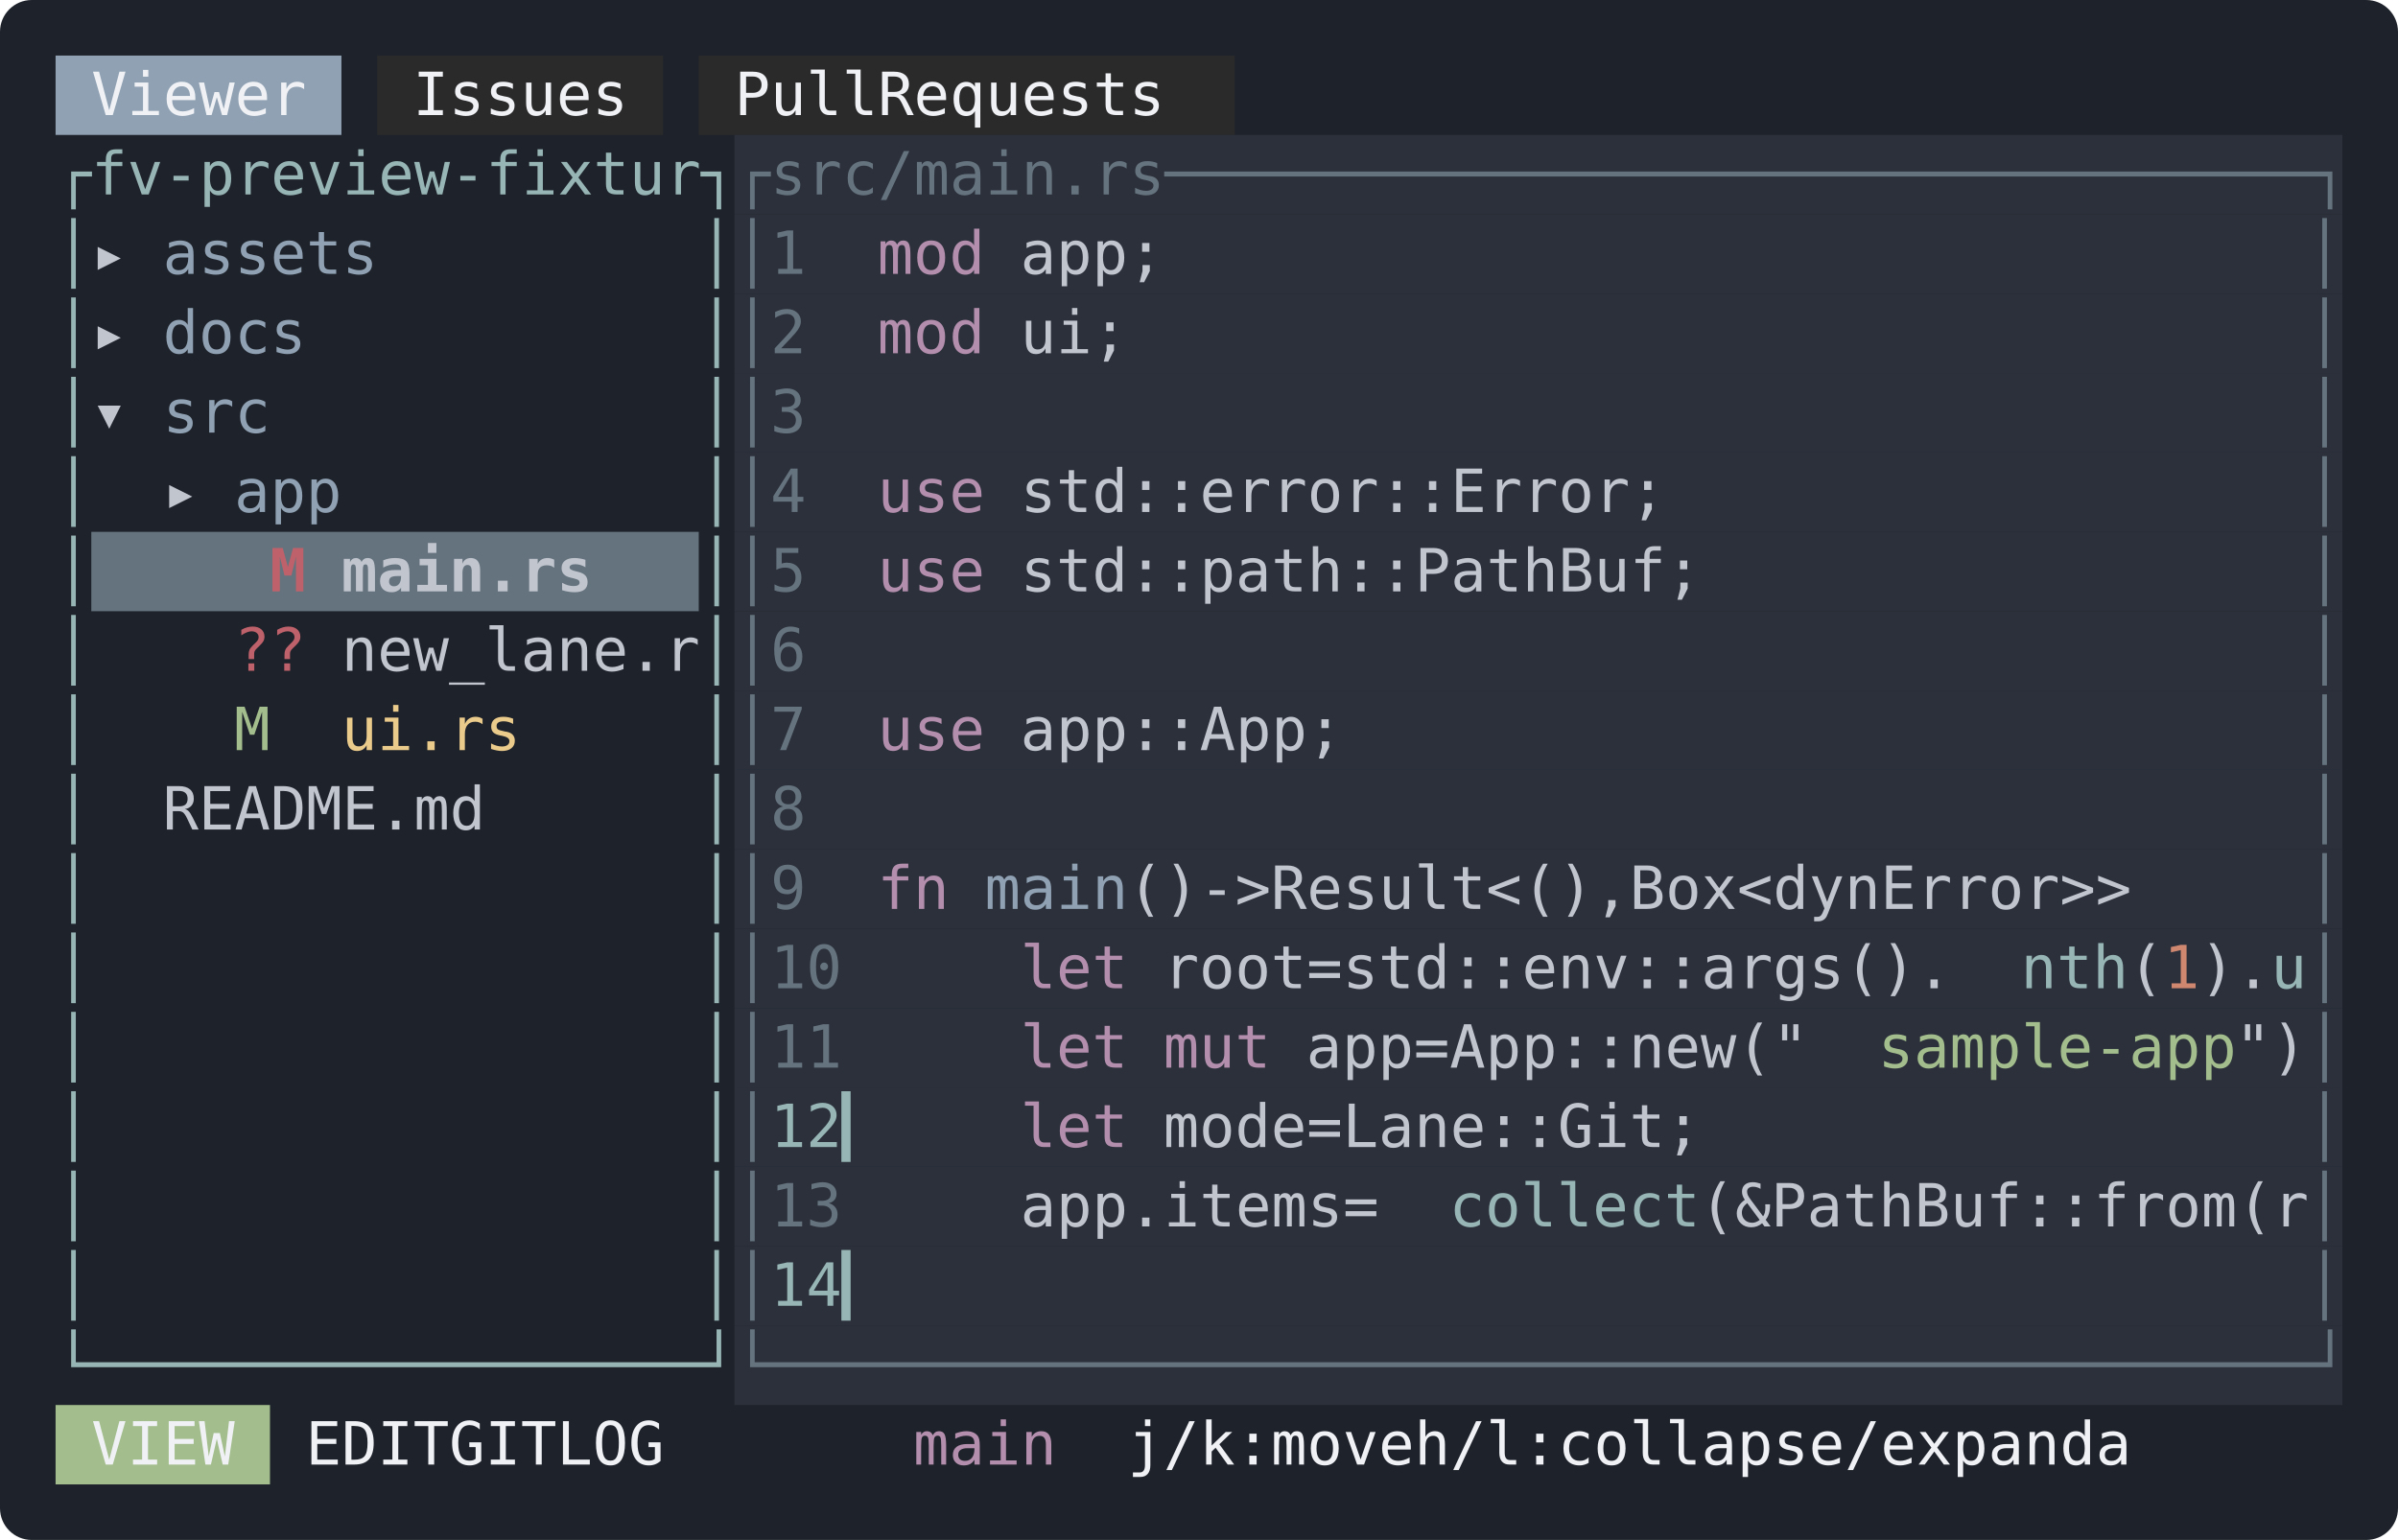
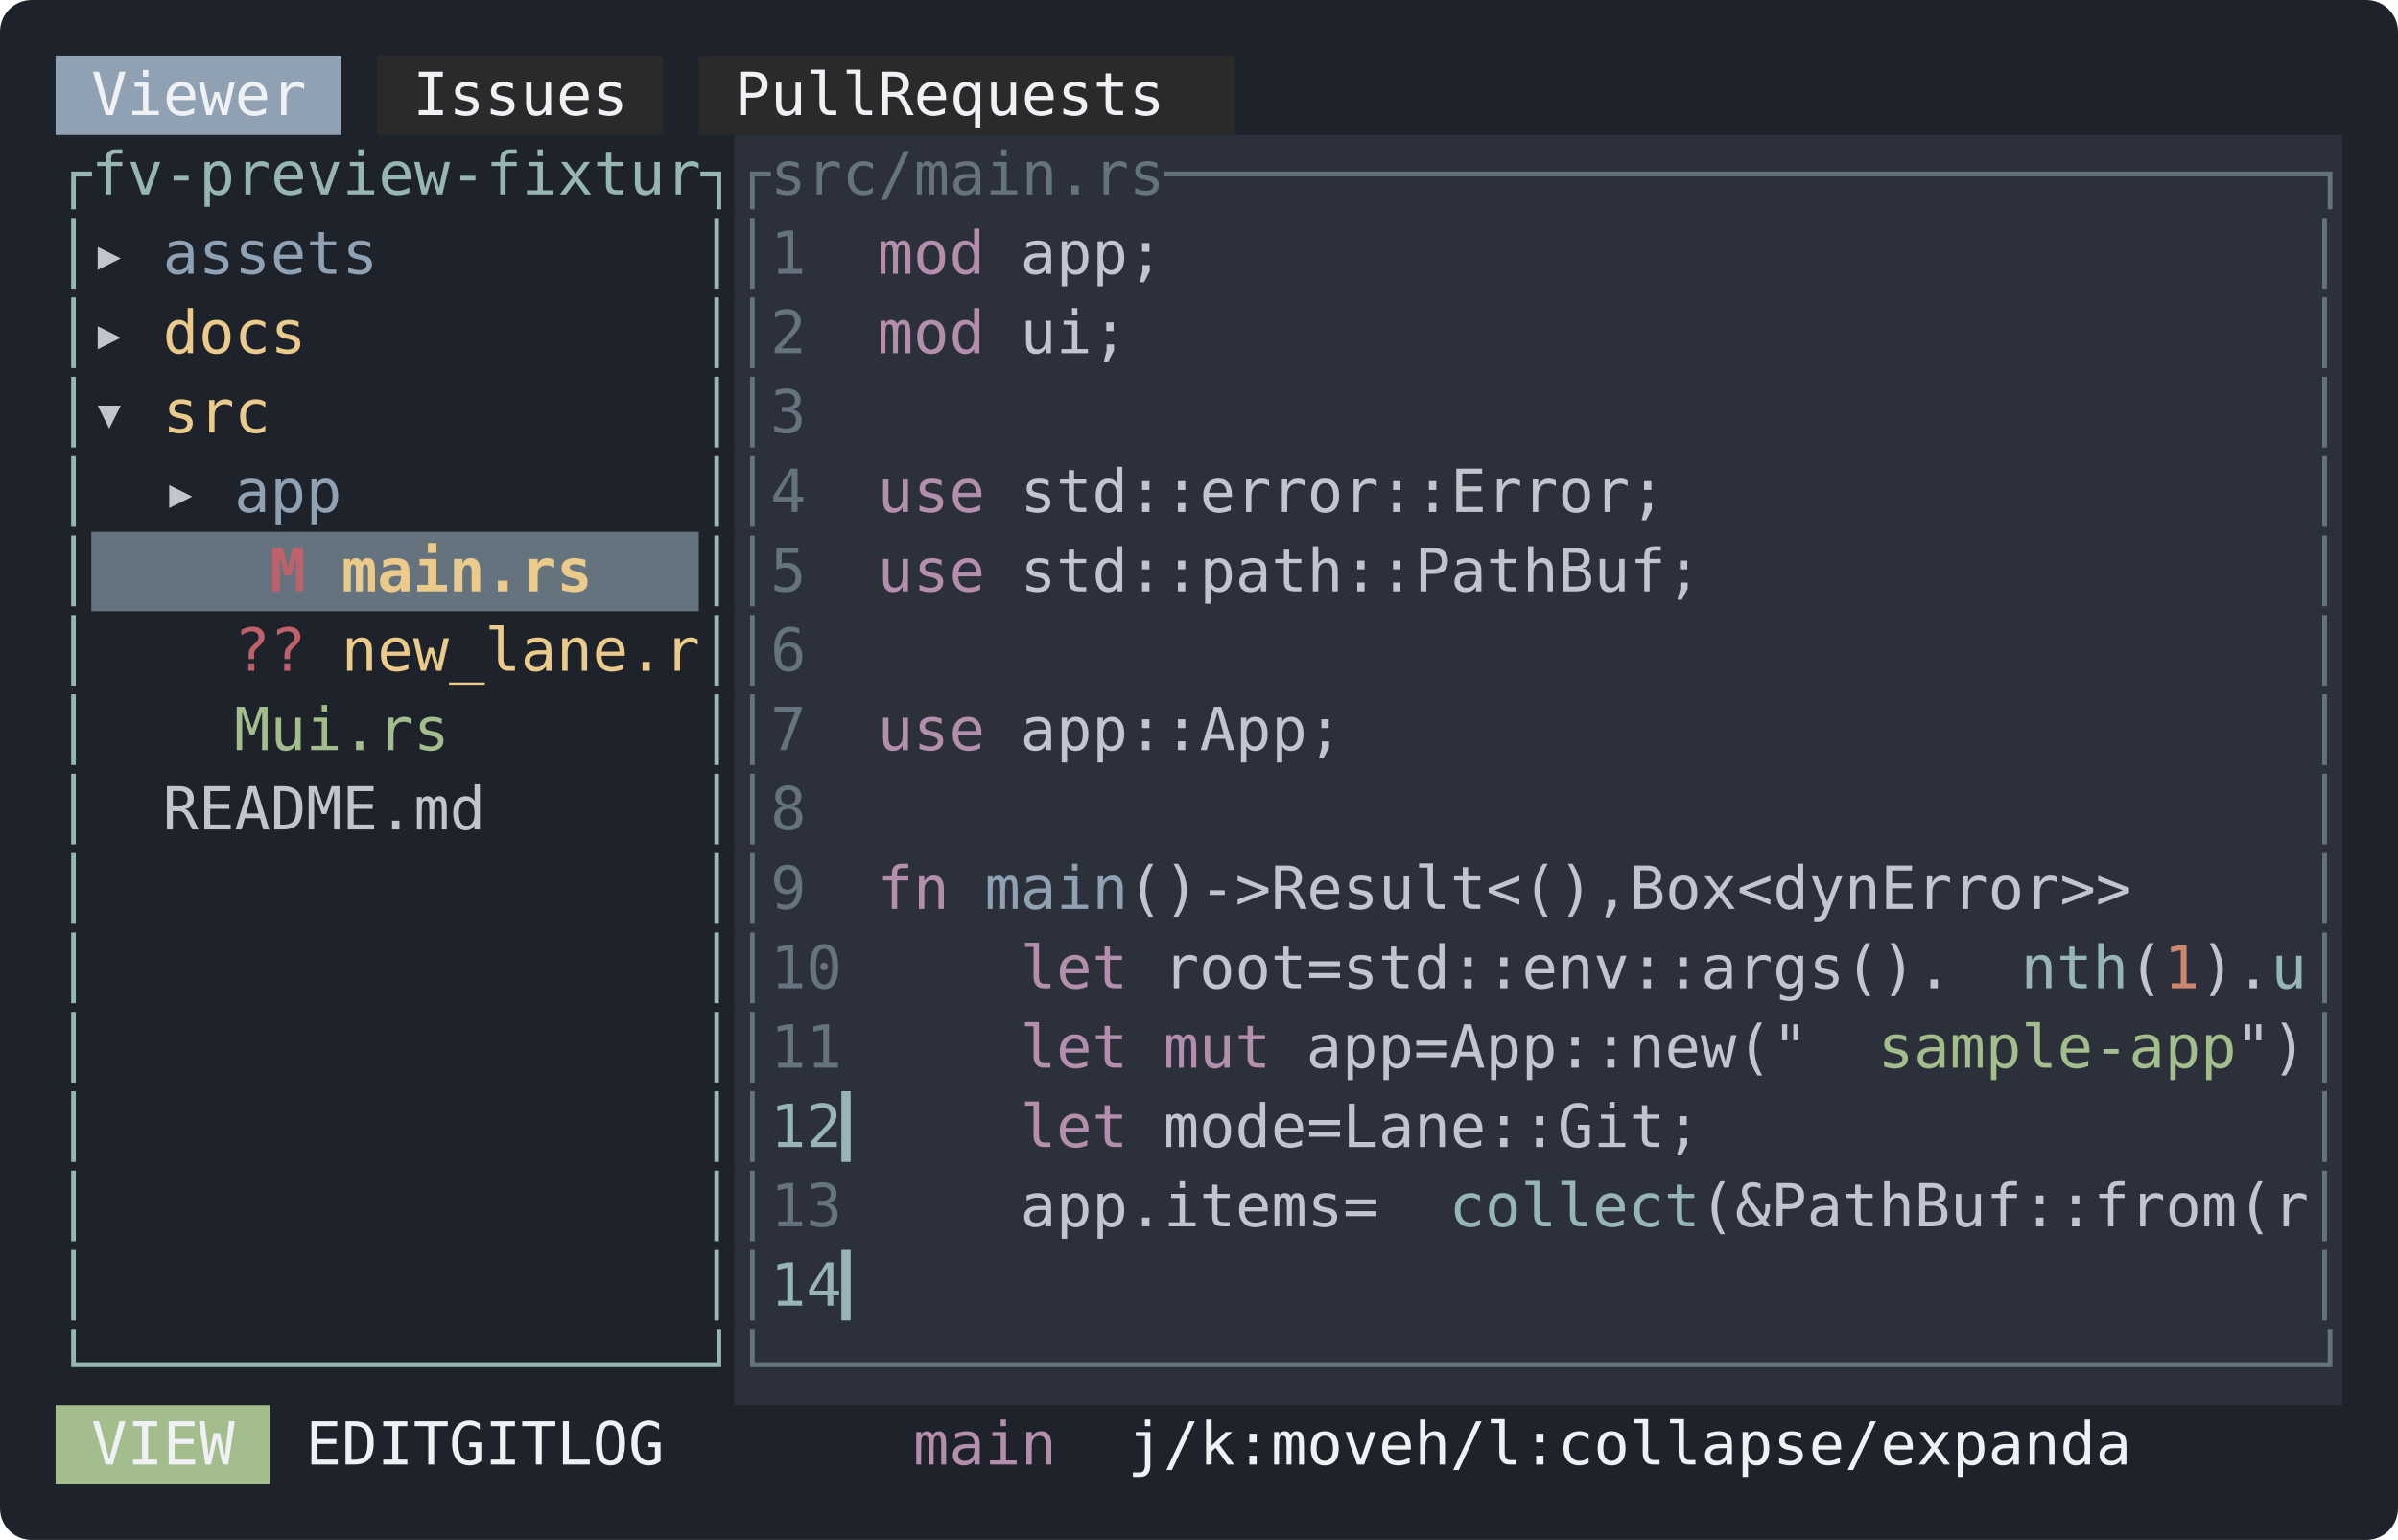
<svg xmlns="http://www.w3.org/2000/svg" width="604" height="388" viewBox="0 0 604 388" font-family="ui-monospace, SFMono-Regular, Menlo, Consolas, 'DejaVu Sans Mono', monospace" font-size="15">
  <rect width="604" height="388" rx="8" fill="#1e222a" />
  <rect x="14" y="14" width="72" height="20" fill="#8fa1b3" />
  <rect x="95" y="14" width="72" height="20" fill="#2a2a2a" />
  <rect x="176" y="14" width="135" height="20" fill="#2a2a2a" />
  <text x="23 32 41 50 59 68" y="29" fill="#eff1f5">Viewer</text>
  <text x="104 113 122 131 140 149" y="29" fill="#eff1f5">Issues</text>
  <text x="185 194 203 212 230 239 248 257 266 275 284 293" y="29" fill="#eff1f5">PullRequests</text>
  <rect x="185" y="34" width="405" height="20" fill="#2b303b" />
  <text x="14 23 32 41 50 59 68 77 86 95 104 113 122 131 140 149 158 167 176" y="49" fill="#96b5b4">┌fv-preview-fixtur┐</text>
  <text x="185 194 203 212 221 230 239 248 257 266 275 284 293 302 311 320 329 338 347 356 365 374 383 392 401 410 419 428 437 446 455 464 473 482 491 500 509 518 527 536 545 554 563 572 581" y="49" fill="#65737e">┌src/main.rs────────────────────────────────┐</text>
  <rect x="185" y="54" width="405" height="20" fill="#2b303b" />
  <text x="14" y="69" fill="#96b5b4">│</text>
  <text x="23" y="69" fill="#c0c5ce">▸</text>
  <text x="41 50 59 68 77 86" y="69" fill="#8fa1b3">assets</text>
  <text x="176" y="69" fill="#96b5b4">│</text>
  <text x="185 203" y="69" fill="#65737e">│1</text>
  <text x="221 230 239" y="69" fill="#b48ead">mod</text>
  <text x="257 266 275 284" y="69" fill="#c0c5ce">app;</text>
  <text x="581" y="69" fill="#65737e">│</text>
  <rect x="185" y="74" width="405" height="20" fill="#2b303b" />
  <text x="14" y="89" fill="#96b5b4">│</text>
  <text x="23" y="89" fill="#c0c5ce">▸</text>
-   <text x="41 50 59 68" y="89" fill="#8fa1b3">docs</text>
+   <text x="41 50 59 68" y="89" fill="#ebcb8b">docs</text>
  <text x="176" y="89" fill="#96b5b4">│</text>
  <text x="185 203" y="89" fill="#65737e">│2</text>
  <text x="221 230 239" y="89" fill="#b48ead">mod</text>
  <text x="257 266 275" y="89" fill="#c0c5ce">ui;</text>
  <text x="581" y="89" fill="#65737e">│</text>
  <rect x="185" y="94" width="405" height="20" fill="#2b303b" />
  <text x="14" y="109" fill="#96b5b4">│</text>
  <text x="23" y="109" fill="#c0c5ce">▾</text>
-   <text x="41 50 59" y="109" fill="#8fa1b3">src</text>
+   <text x="41 50 59" y="109" fill="#ebcb8b">src</text>
  <text x="176" y="109" fill="#96b5b4">│</text>
  <text x="185 203" y="109" fill="#65737e">│3</text>
  <text x="581" y="109" fill="#65737e">│</text>
  <rect x="185" y="114" width="405" height="20" fill="#2b303b" />
  <text x="14" y="129" fill="#96b5b4">│</text>
  <text x="41" y="129" fill="#c0c5ce">▸</text>
  <text x="59 68 77" y="129" fill="#8fa1b3">app</text>
  <text x="176" y="129" fill="#96b5b4">│</text>
  <text x="185 203" y="129" fill="#65737e">│4</text>
  <text x="221 230 239" y="129" fill="#b48ead">use</text>
  <text x="257 266 275 284 293 302 311 320 329 338 347 356 365 374 383 392 401 410" y="129" fill="#c0c5ce">std::error::Error;</text>
  <text x="581" y="129" fill="#65737e">│</text>
  <rect x="23" y="134" width="153" height="20" fill="#65737e" />
  <rect x="185" y="134" width="405" height="20" fill="#2b303b" />
  <text x="14" y="149" fill="#96b5b4">│</text>
  <text x="68" y="149" fill="#bf616a" font-weight="bold">M</text>
-   <text x="86 95 104 113 122 131 140" y="149" fill="#c0c5ce" font-weight="bold">main.rs</text>
+   <text x="86 95 104 113 122 131 140" y="149" fill="#ebcb8b" font-weight="bold">main.rs</text>
  <text x="176" y="149" fill="#96b5b4">│</text>
  <text x="185 203" y="149" fill="#65737e">│5</text>
  <text x="221 230 239" y="149" fill="#b48ead">use</text>
  <text x="257 266 275 284 293 302 311 320 329 338 347 356 365 374 383 392 401 410 419" y="149" fill="#c0c5ce">std::path::PathBuf;</text>
  <text x="581" y="149" fill="#65737e">│</text>
  <rect x="185" y="154" width="405" height="20" fill="#2b303b" />
  <text x="14" y="169" fill="#96b5b4">│</text>
  <text x="59 68" y="169" fill="#bf616a">??</text>
-   <text x="86 95 104 113 122 131 140 149 158 167" y="169" fill="#c0c5ce">new_lane.r</text>
+   <text x="86 95 104 113 122 131 140 149 158 167" y="169" fill="#ebcb8b">new_lane.r</text>
  <text x="176" y="169" fill="#96b5b4">│</text>
  <text x="185 203" y="169" fill="#65737e">│6</text>
  <text x="581" y="169" fill="#65737e">│</text>
  <rect x="185" y="174" width="405" height="20" fill="#2b303b" />
  <text x="14" y="189" fill="#96b5b4">│</text>
-   <text x="59" y="189" fill="#a3be8c">M</text>
-   <text x="86 95 104 113 122" y="189" fill="#ebcb8b">ui.rs</text>
+   <text x="59 86 95 104 113 122" y="189" fill="#a3be8c">Mui.rs</text>
  <text x="176" y="189" fill="#96b5b4">│</text>
  <text x="185 203" y="189" fill="#65737e">│7</text>
  <text x="221 230 239" y="189" fill="#b48ead">use</text>
  <text x="257 266 275 284 293 302 311 320 329" y="189" fill="#c0c5ce">app::App;</text>
  <text x="581" y="189" fill="#65737e">│</text>
  <rect x="185" y="194" width="405" height="20" fill="#2b303b" />
  <text x="14" y="209" fill="#96b5b4">│</text>
  <text x="41 50 59 68 77 86 95 104 113" y="209" fill="#c0c5ce">README.md</text>
  <text x="176" y="209" fill="#96b5b4">│</text>
  <text x="185 203" y="209" fill="#65737e">│8</text>
  <text x="581" y="209" fill="#65737e">│</text>
  <rect x="185" y="214" width="405" height="20" fill="#2b303b" />
  <text x="14" y="229" fill="#96b5b4">│</text>
  <text x="176" y="229" fill="#96b5b4">│</text>
  <text x="185 203" y="229" fill="#65737e">│9</text>
  <text x="221 230" y="229" fill="#b48ead">fn</text>
  <text x="248 257 266 275" y="229" fill="#8fa1b3">main</text>
  <text x="284 293 311 320 338 347 356 365 374 383 392 401 410 419 437 446 455 464 473 482 491 509 518 527 536 545 554 563" y="229" fill="#c0c5ce">()-&gt;Result&lt;(),Box&lt;dynError&gt;&gt;</text>
  <text x="581" y="229" fill="#65737e">│</text>
  <rect x="185" y="234" width="405" height="20" fill="#2b303b" />
  <text x="14" y="249" fill="#96b5b4">│</text>
  <text x="176" y="249" fill="#96b5b4">│</text>
  <text x="185 194 203" y="249" fill="#65737e">│10</text>
  <text x="257 266 275" y="249" fill="#b48ead">let</text>
  <text x="293 302 311 320 338 356 365 374 383 392 401 410 419 428 437 446 455 464 473 482 491 500" y="249" fill="#c0c5ce">root=std::env::args().</text>
  <text x="509 518 527" y="249" fill="#96b5b4">nth</text>
  <text x="536" y="249" fill="#c0c5ce">(</text>
  <text x="545" y="249" fill="#d08770">1</text>
  <text x="554 563" y="249" fill="#c0c5ce">).</text>
  <text x="572" y="249" fill="#96b5b4">u</text>
  <text x="581" y="249" fill="#65737e">│</text>
  <rect x="185" y="254" width="405" height="20" fill="#2b303b" />
  <text x="14" y="269" fill="#96b5b4">│</text>
  <text x="176" y="269" fill="#96b5b4">│</text>
  <text x="185 194 203" y="269" fill="#65737e">│11</text>
  <text x="257 266 275" y="269" fill="#b48ead">let</text>
  <text x="293 302 311" y="269" fill="#b48ead">mut</text>
  <text x="329 338 347 365 383 392 401 410 419 428 437 446 455 464" y="269" fill="#c0c5ce">app=App::new("</text>
  <text x="473 482 491 500 509 518 527 536 545 554" y="269" fill="#a3be8c">sample-app</text>
  <text x="563 572" y="269" fill="#c0c5ce">")</text>
  <text x="581" y="269" fill="#65737e">│</text>
  <rect x="185" y="274" width="405" height="20" fill="#2b303b" />
  <text x="14" y="289" fill="#96b5b4">│</text>
  <text x="176" y="289" fill="#96b5b4">│</text>
  <text x="185" y="289" fill="#65737e">│</text>
  <text x="194 203 212" y="289" fill="#96b5b4">12▎</text>
  <text x="257 266 275" y="289" fill="#b48ead">let</text>
  <text x="293 302 311 320 338 356 365 374 383 392 401 410 419 428 437" y="289" fill="#c0c5ce">mode=Lane::Git;</text>
  <text x="581" y="289" fill="#65737e">│</text>
  <rect x="185" y="294" width="405" height="20" fill="#2b303b" />
  <text x="14" y="309" fill="#96b5b4">│</text>
  <text x="176" y="309" fill="#96b5b4">│</text>
  <text x="185 194 203" y="309" fill="#65737e">│13</text>
  <text x="257 266 275 284 293 302 311 320 329 347" y="309" fill="#c0c5ce">app.items=</text>
  <text x="365 374 383 392 401 410 419" y="309" fill="#96b5b4">collect</text>
  <text x="428 437 446 455 464 473 482 491 500 509 518 527 536 545 554 563 572" y="309" fill="#c0c5ce">(&amp;PathBuf::from(r</text>
  <text x="581" y="309" fill="#65737e">│</text>
  <rect x="185" y="314" width="405" height="20" fill="#2b303b" />
  <text x="14" y="329" fill="#96b5b4">│</text>
  <text x="176" y="329" fill="#96b5b4">│</text>
  <text x="185" y="329" fill="#65737e">│</text>
  <text x="194 203 212" y="329" fill="#96b5b4">14▎</text>
  <text x="581" y="329" fill="#65737e">│</text>
  <rect x="185" y="334" width="405" height="20" fill="#2b303b" />
  <text x="14 23 32 41 50 59 68 77 86 95 104 113 122 131 140 149 158 167 176" y="349" fill="#96b5b4">└─────────────────┘</text>
  <text x="185 194 203 212 221 230 239 248 257 266 275 284 293 302 311 320 329 338 347 356 365 374 383 392 401 410 419 428 437 446 455 464 473 482 491 500 509 518 527 536 545 554 563 572 581" y="349" fill="#65737e">└───────────────────────────────────────────┘</text>
  <rect x="14" y="354" width="54" height="20" fill="#a3be8c" />
  <text x="23 32 41 50" y="369" fill="#eff1f5">VIEW</text>
  <text x="77 86 95 104 131 140 149 176 185 194" y="369" fill="#eff1f5">EDITGITLOG</text>
  <text x="230 239 248 257" y="369" fill="#b48ead">main</text>
  <text x="284 293 302 311 329 338 347 356 383 392 401 410 428 437 446 455 464 473 482 491 500 509 518 527 536 545 554 581" y="369" fill="#eff1f5">j/k:moveh/l:collapse/expanda</text>
</svg>
